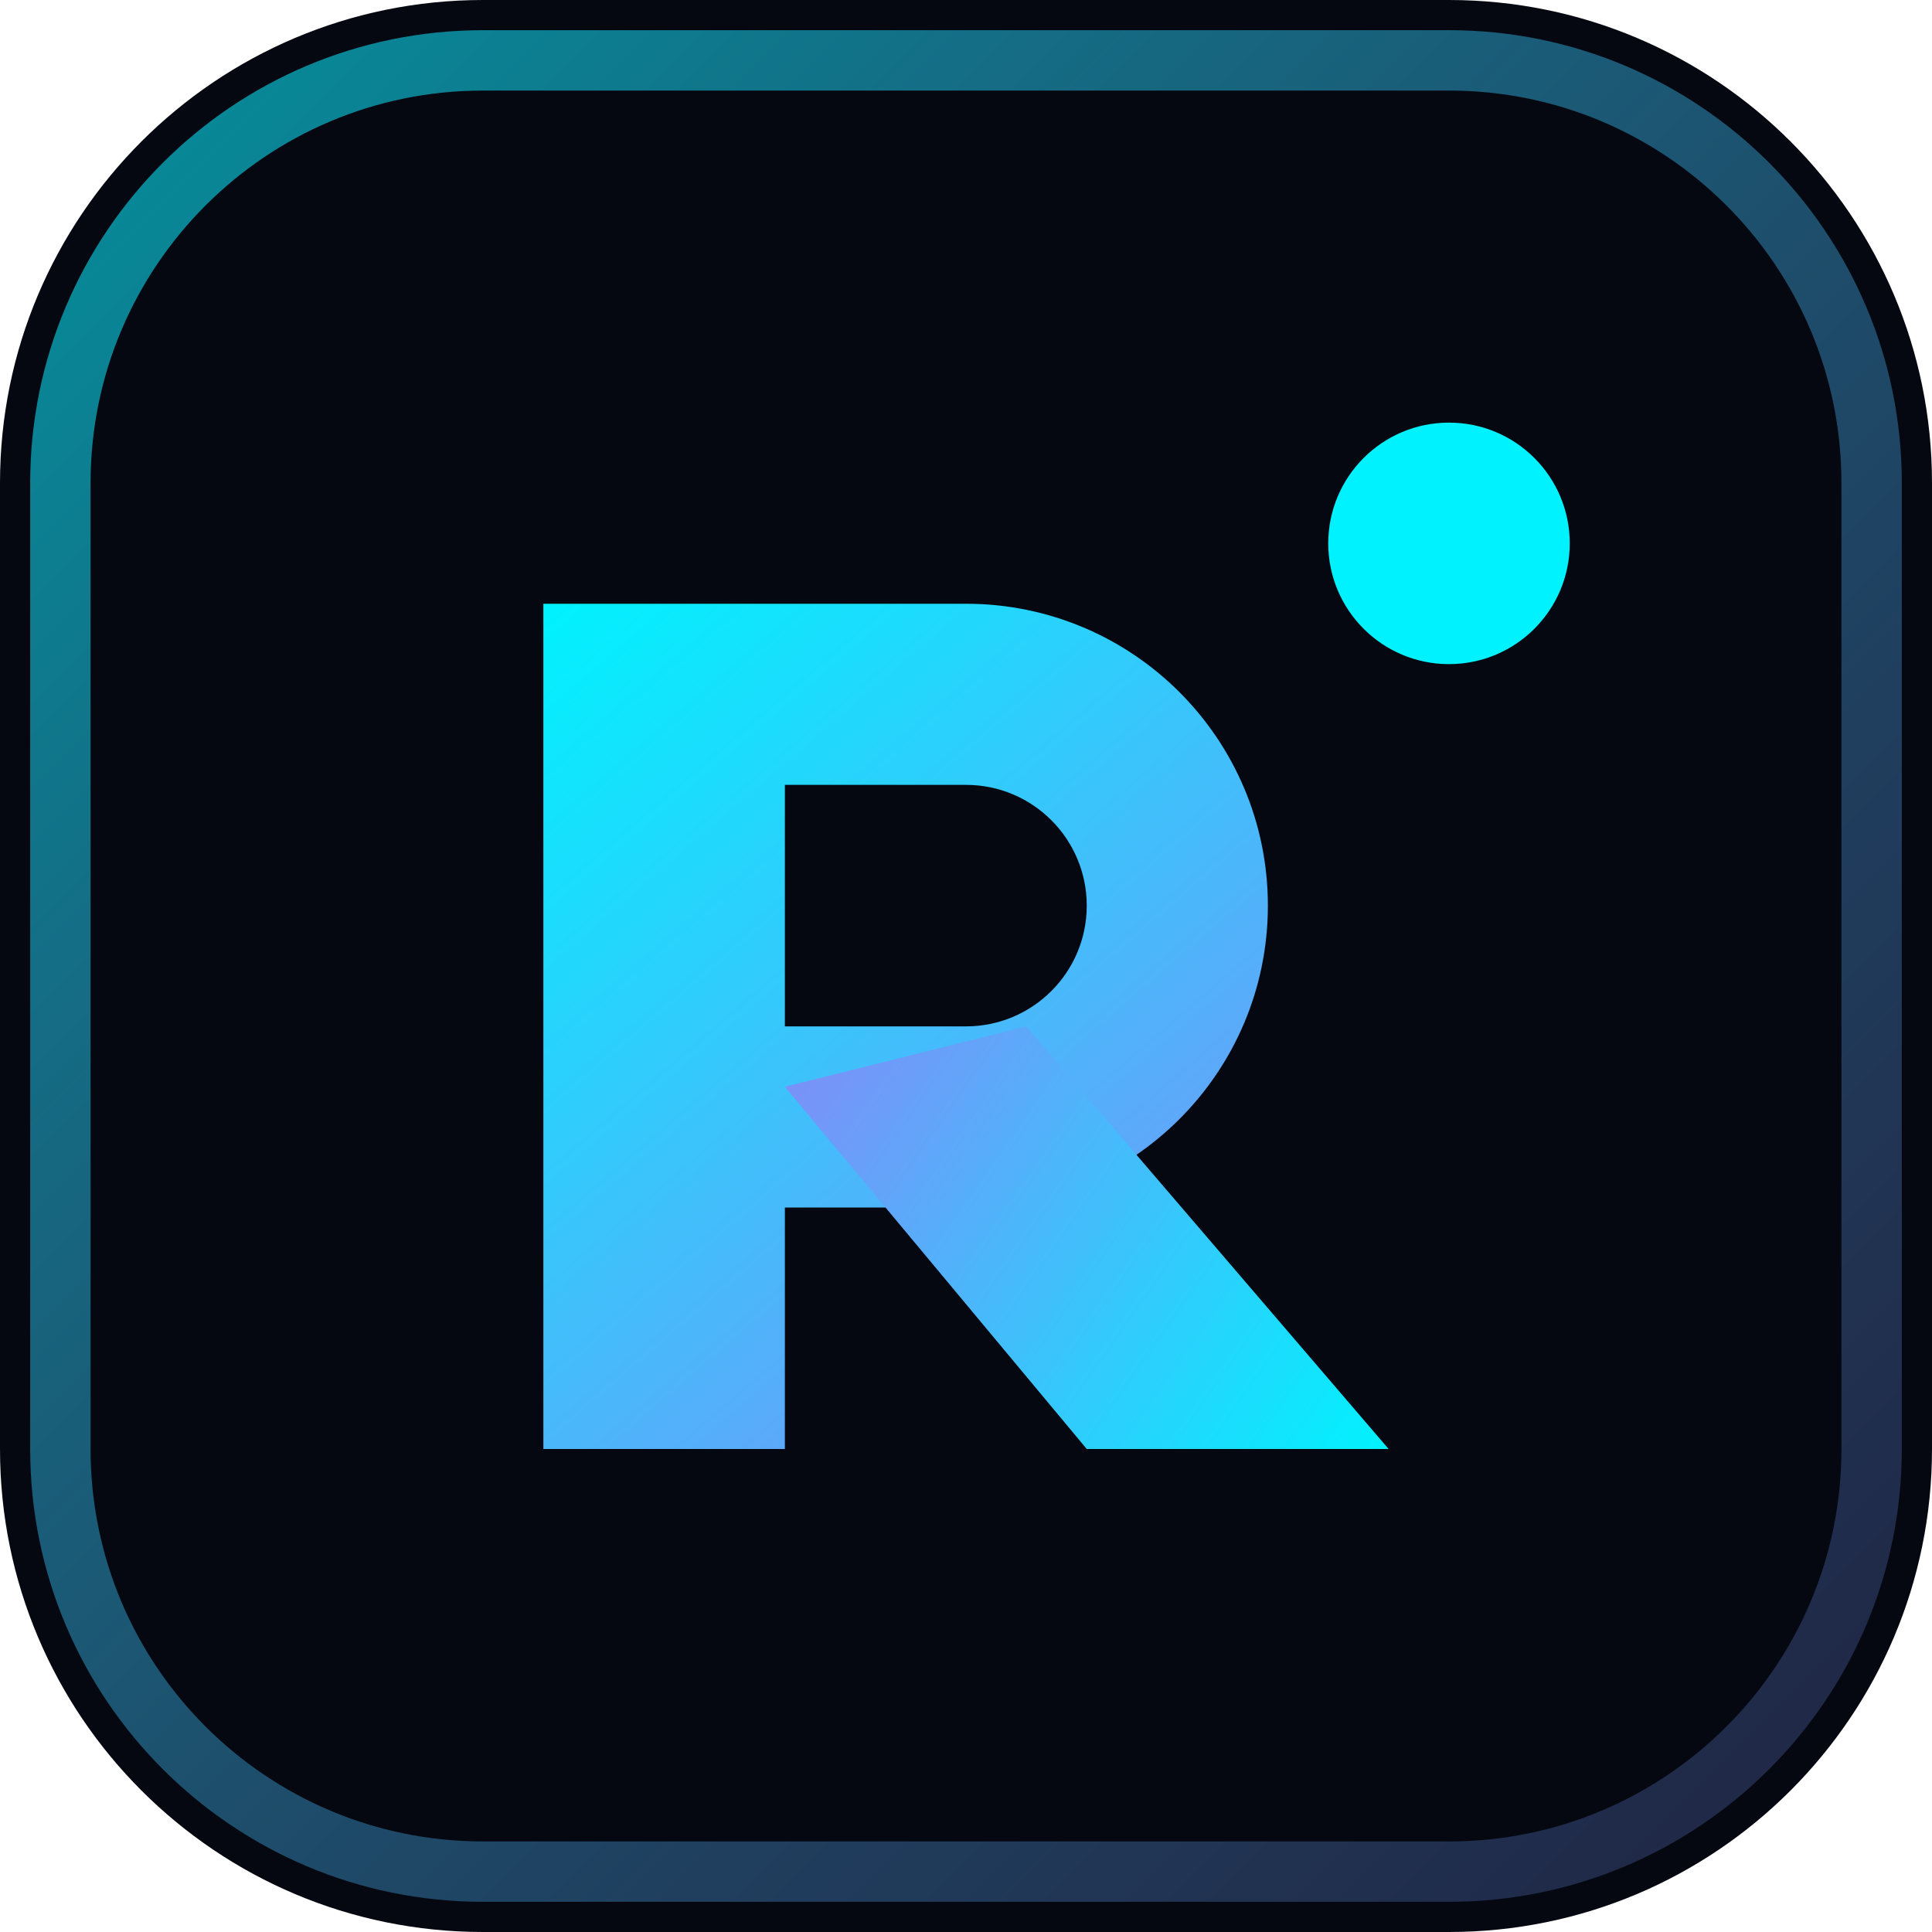
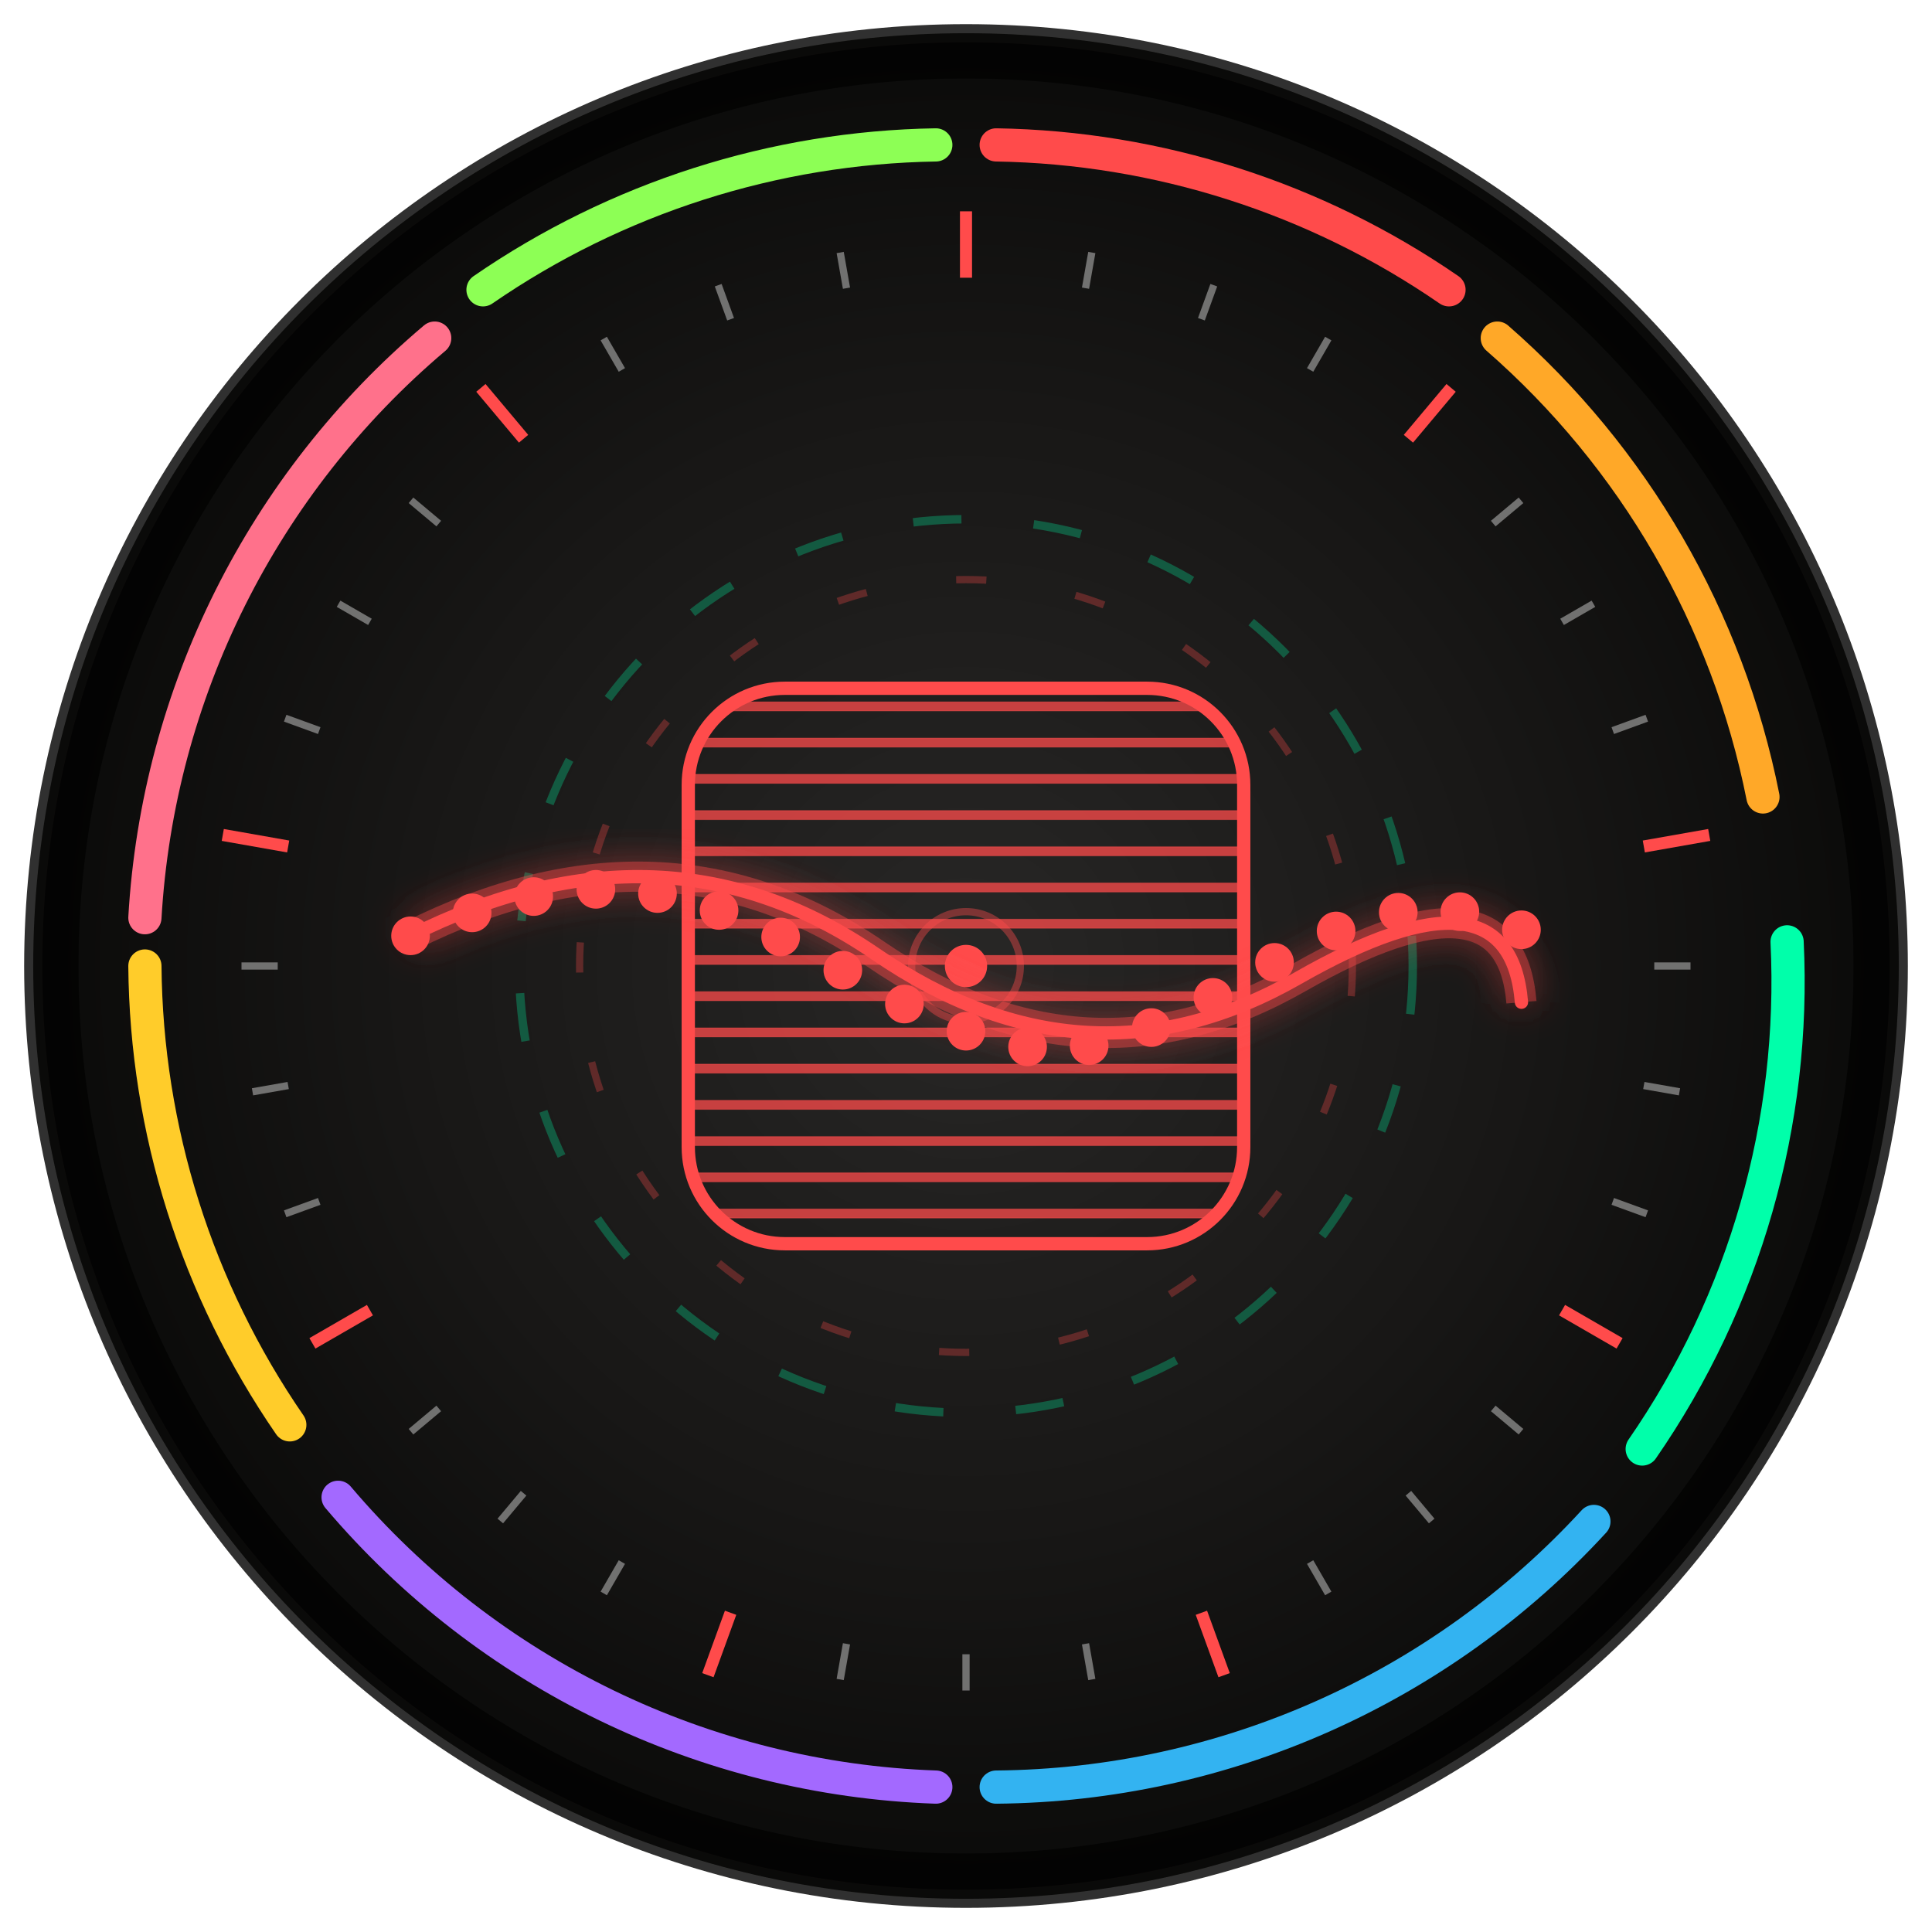
- <svg xmlns="http://www.w3.org/2000/svg" viewBox="0 0 64 64" fill="none">
-   <rect width="64" height="64" rx="16" fill="#050811" />
-   <rect x="2" y="2" width="60" height="60" rx="14" stroke="url(#paint0_linear)" stroke-width="2" />
-   <path d="M18 20H32C37.523 20 42 24.477 42 30C42 35.523 37.523 40 32 40H26V48H18V20ZM26 26V34H32C34.209 34 36 32.209 36 30C36 27.791 34.209 26 32 26H26Z" fill="url(#paint1_linear)" />
-   <path d="M34 34L46 48H36L26 36L34 34Z" fill="url(#paint2_linear)" />
-   <circle cx="48" cy="18" r="4" fill="#00F2FE" />
+ <svg xmlns="http://www.w3.org/2000/svg" viewBox="0 0 320 320" width="100%" height="100%">
  <defs>
-     <linearGradient id="paint0_linear" x1="0" y1="0" x2="64" y2="64" gradientUnits="userSpaceOnUse">
-       <stop stop-color="#00F2FE" stop-opacity="0.6" />
-       <stop offset="1" stop-color="#818CF8" stop-opacity="0.2" />
-     </linearGradient>
-     <linearGradient id="paint1_linear" x1="18" y1="20" x2="42" y2="48" gradientUnits="userSpaceOnUse">
-       <stop stop-color="#00F2FE" />
-       <stop offset="1" stop-color="#818CF8" />
-     </linearGradient>
-     <linearGradient id="paint2_linear" x1="26" y1="34" x2="46" y2="48" gradientUnits="userSpaceOnUse">
-       <stop stop-color="#818CF8" />
-       <stop offset="1" stop-color="#00F2FE" />
-     </linearGradient>
+     <radialGradient id="discBg" cx="50%" cy="50%" r="50%">
+       <stop offset="0%" stop-color="#282726" />
+       <stop offset="60%" stop-color="#181716" />
+       <stop offset="100%" stop-color="#0a0a09" />
+     </radialGradient>
+     <pattern id="frontRaster" width="8" height="6" patternUnits="userSpaceOnUse">
+       <line x1="0" y1="3" x2="8" y2="3" stroke="#ff4b4b" stroke-width="1.6" opacity="0.75" />
+       <animateTransform attributeName="patternTransform" type="translate" from="0,0" to="0,6" dur="0.85s" repeatCount="indefinite" />
+     </pattern>
+     <filter id="neonGlow" x="-30%" y="-30%" width="160%" height="160%">
+       <feGaussianBlur stdDeviation="3" result="blur" />
+       <feMerge>
+         <feMergeNode in="blur" />
+         <feMergeNode in="SourceGraphic" />
+       </feMerge>
+     </filter>
+     <style>
+       @keyframes waveBreathe {
+         0%, 100% { transform: scale(0.96) rotate(45deg); filter: drop-shadow(0 0 6px rgba(255, 75, 75, 0.45)); }
+         50% { transform: scale(1.03) rotate(45deg); filter: drop-shadow(0 0 16px rgba(255, 75, 75, 0.85)); }
+       }
+       @keyframes reticleSpin {
+         from { transform: rotate(0deg); }
+         to { transform: rotate(360deg); }
+       }
+       @keyframes reticleSpinRev {
+         from { transform: rotate(360deg); }
+         to { transform: rotate(0deg); }
+       }
+       @keyframes dotFloat {
+         0%, 100% { transform: translateY(-5px); }
+         50% { transform: translateY(5px); }
+       }
+       .diamond {
+         transform-origin: 160px 160px;
+         animation: waveBreathe 4s ease-in-out infinite;
+       }
+       .spinFwd {
+         transform-origin: 160px 160px;
+         animation: reticleSpin 24s linear infinite;
+       }
+       .spinRev {
+         transform-origin: 160px 160px;
+         animation: reticleSpinRev 18s linear infinite;
+       }
+       .dot {
+         animation: dotFloat 2.2s ease-in-out infinite;
+       }
+     </style>
  </defs>
+   <circle cx="160" cy="160" r="156" fill="url(#discBg)" stroke="rgba(255, 255, 255, 0.16)" stroke-width="3" />
+   <circle cx="160" cy="160" r="150" fill="none" stroke="rgba(0, 0, 0, 0.7)" stroke-width="6" />
+   <path d="M 80,48 A 136 136 0 0 1 155,24" fill="none" stroke="#8dff55" stroke-width="5.5" stroke-linecap="round" />
+   <path d="M 165,24 A 136 136 0 0 1 240,48" fill="none" stroke="#ff4b4b" stroke-width="5.5" stroke-linecap="round" />
+   <path d="M 248,56 A 136 136 0 0 1 292,132" fill="none" stroke="#ffa828" stroke-width="5.5" stroke-linecap="round" />
+   <path d="M 296,156 A 136 136 0 0 1 272,240" fill="none" stroke="#00ffaa" stroke-width="5.5" stroke-linecap="round" />
+   <path d="M 264,252 A 136 136 0 0 1 165,296" fill="none" stroke="#33b3f1" stroke-width="5.5" stroke-linecap="round" />
+   <path d="M 155,296 A 136 136 0 0 1 56,248" fill="none" stroke="#a369ff" stroke-width="5.5" stroke-linecap="round" />
+   <path d="M 48,236 A 136 136 0 0 1 24,160" fill="none" stroke="#ffcc2a" stroke-width="5.5" stroke-linecap="round" />
+   <path d="M 24,152 A 136 136 0 0 1 72,56" fill="none" stroke="#ff718b" stroke-width="5.5" stroke-linecap="round" />
+   <line x1="160" y1="35" x2="160" y2="46" stroke="#ff4b4b" stroke-width="2" transform="rotate(0 160 160)" />
+   <line x1="160" y1="40" x2="160" y2="46" stroke="rgba(255, 255, 255, 0.4)" stroke-width="1.2" transform="rotate(10 160 160)" />
+   <line x1="160" y1="40" x2="160" y2="46" stroke="rgba(255, 255, 255, 0.4)" stroke-width="1.2" transform="rotate(20 160 160)" />
+   <line x1="160" y1="40" x2="160" y2="46" stroke="rgba(255, 255, 255, 0.4)" stroke-width="1.2" transform="rotate(30 160 160)" />
+   <line x1="160" y1="35" x2="160" y2="46" stroke="#ff4b4b" stroke-width="2" transform="rotate(40 160 160)" />
+   <line x1="160" y1="40" x2="160" y2="46" stroke="rgba(255, 255, 255, 0.4)" stroke-width="1.2" transform="rotate(50 160 160)" />
+   <line x1="160" y1="40" x2="160" y2="46" stroke="rgba(255, 255, 255, 0.4)" stroke-width="1.2" transform="rotate(60 160 160)" />
+   <line x1="160" y1="40" x2="160" y2="46" stroke="rgba(255, 255, 255, 0.4)" stroke-width="1.2" transform="rotate(70 160 160)" />
+   <line x1="160" y1="35" x2="160" y2="46" stroke="#ff4b4b" stroke-width="2" transform="rotate(80 160 160)" />
+   <line x1="160" y1="40" x2="160" y2="46" stroke="rgba(255, 255, 255, 0.4)" stroke-width="1.2" transform="rotate(90 160 160)" />
+   <line x1="160" y1="40" x2="160" y2="46" stroke="rgba(255, 255, 255, 0.4)" stroke-width="1.2" transform="rotate(100 160 160)" />
+   <line x1="160" y1="40" x2="160" y2="46" stroke="rgba(255, 255, 255, 0.4)" stroke-width="1.2" transform="rotate(110 160 160)" />
+   <line x1="160" y1="35" x2="160" y2="46" stroke="#ff4b4b" stroke-width="2" transform="rotate(120 160 160)" />
+   <line x1="160" y1="40" x2="160" y2="46" stroke="rgba(255, 255, 255, 0.4)" stroke-width="1.2" transform="rotate(130 160 160)" />
+   <line x1="160" y1="40" x2="160" y2="46" stroke="rgba(255, 255, 255, 0.4)" stroke-width="1.2" transform="rotate(140 160 160)" />
+   <line x1="160" y1="40" x2="160" y2="46" stroke="rgba(255, 255, 255, 0.4)" stroke-width="1.2" transform="rotate(150 160 160)" />
+   <line x1="160" y1="35" x2="160" y2="46" stroke="#ff4b4b" stroke-width="2" transform="rotate(160 160 160)" />
+   <line x1="160" y1="40" x2="160" y2="46" stroke="rgba(255, 255, 255, 0.4)" stroke-width="1.2" transform="rotate(170 160 160)" />
+   <line x1="160" y1="40" x2="160" y2="46" stroke="rgba(255, 255, 255, 0.4)" stroke-width="1.2" transform="rotate(180 160 160)" />
+   <line x1="160" y1="40" x2="160" y2="46" stroke="rgba(255, 255, 255, 0.4)" stroke-width="1.2" transform="rotate(190 160 160)" />
+   <line x1="160" y1="35" x2="160" y2="46" stroke="#ff4b4b" stroke-width="2" transform="rotate(200 160 160)" />
+   <line x1="160" y1="40" x2="160" y2="46" stroke="rgba(255, 255, 255, 0.4)" stroke-width="1.2" transform="rotate(210 160 160)" />
+   <line x1="160" y1="40" x2="160" y2="46" stroke="rgba(255, 255, 255, 0.4)" stroke-width="1.2" transform="rotate(220 160 160)" />
+   <line x1="160" y1="40" x2="160" y2="46" stroke="rgba(255, 255, 255, 0.4)" stroke-width="1.2" transform="rotate(230 160 160)" />
+   <line x1="160" y1="35" x2="160" y2="46" stroke="#ff4b4b" stroke-width="2" transform="rotate(240 160 160)" />
+   <line x1="160" y1="40" x2="160" y2="46" stroke="rgba(255, 255, 255, 0.4)" stroke-width="1.2" transform="rotate(250 160 160)" />
+   <line x1="160" y1="40" x2="160" y2="46" stroke="rgba(255, 255, 255, 0.4)" stroke-width="1.2" transform="rotate(260 160 160)" />
+   <line x1="160" y1="40" x2="160" y2="46" stroke="rgba(255, 255, 255, 0.4)" stroke-width="1.2" transform="rotate(270 160 160)" />
+   <line x1="160" y1="35" x2="160" y2="46" stroke="#ff4b4b" stroke-width="2" transform="rotate(280 160 160)" />
+   <line x1="160" y1="40" x2="160" y2="46" stroke="rgba(255, 255, 255, 0.4)" stroke-width="1.2" transform="rotate(290 160 160)" />
+   <line x1="160" y1="40" x2="160" y2="46" stroke="rgba(255, 255, 255, 0.4)" stroke-width="1.2" transform="rotate(300 160 160)" />
+   <line x1="160" y1="40" x2="160" y2="46" stroke="rgba(255, 255, 255, 0.4)" stroke-width="1.2" transform="rotate(310 160 160)" />
+   <line x1="160" y1="35" x2="160" y2="46" stroke="#ff4b4b" stroke-width="2" transform="rotate(320 160 160)" />
+   <line x1="160" y1="40" x2="160" y2="46" stroke="rgba(255, 255, 255, 0.4)" stroke-width="1.2" transform="rotate(330 160 160)" />
+   <line x1="160" y1="40" x2="160" y2="46" stroke="rgba(255, 255, 255, 0.4)" stroke-width="1.2" transform="rotate(340 160 160)" />
+   <line x1="160" y1="40" x2="160" y2="46" stroke="rgba(255, 255, 255, 0.4)" stroke-width="1.2" transform="rotate(350 160 160)" />
+   <g class="spinFwd">
+     <circle cx="160" cy="160" r="74" fill="none" stroke="rgba(0, 255, 170, 0.28)" stroke-width="1.4" stroke-dasharray="8 12" />
+   </g>
+   <g class="spinRev">
+     <circle cx="160" cy="160" r="64" fill="none" stroke="rgba(255, 75, 75, 0.3)" stroke-width="1.2" stroke-dasharray="5 15" />
+   </g>
+   <g class="diamond">
+     <rect x="114" y="114" width="92" height="92" rx="16" fill="url(#frontRaster)" stroke="#ff4b4b" stroke-width="2.2" />
+   </g>
+   <circle cx="160" cy="160" r="3.5" fill="#ff4b4b" />
+   <circle cx="160" cy="160" r="9" fill="none" stroke="rgba(255, 75, 75, 0.4)" stroke-width="1.2" />
+   <path d="M 68,155 Q 110,134 145,158 T 215,162 T 252,166" fill="none" stroke="rgba(255, 75, 75, 0.4)" stroke-width="5" filter="url(#neonGlow)" />
+   <path d="M 68,155 Q 110,134 145,158 T 215,162 T 252,166" fill="none" stroke="#ff4b4b" stroke-width="2.2" stroke-linecap="round" />
+   <circle cx="68.0" cy="155.0" r="3.2" fill="#ff4b4b" class="dot" style="animation-delay: 0.00s;" />
+   <circle cx="78.2" cy="151.2" r="3.2" fill="#ff4b4b" class="dot" style="animation-delay: -0.12s;" />
+   <circle cx="88.4" cy="148.5" r="3.2" fill="#ff4b4b" class="dot" style="animation-delay: -0.24s;" />
+   <circle cx="98.7" cy="147.3" r="3.2" fill="#ff4b4b" class="dot" style="animation-delay: -0.36s;" />
+   <circle cx="108.9" cy="148.0" r="3.2" fill="#ff4b4b" class="dot" style="animation-delay: -0.48s;" />
+   <circle cx="119.1" cy="150.8" r="3.2" fill="#ff4b4b" class="dot" style="animation-delay: -0.60s;" />
+   <circle cx="129.3" cy="155.2" r="3.2" fill="#ff4b4b" class="dot" style="animation-delay: -0.72s;" />
+   <circle cx="139.6" cy="160.7" r="3.2" fill="#ff4b4b" class="dot" style="animation-delay: -0.84s;" />
+   <circle cx="149.8" cy="166.3" r="3.2" fill="#ff4b4b" class="dot" style="animation-delay: -0.96s;" />
+   <circle cx="160.0" cy="170.8" r="3.2" fill="#ff4b4b" class="dot" style="animation-delay: -1.08s;" />
+   <circle cx="170.2" cy="173.4" r="3.2" fill="#ff4b4b" class="dot" style="animation-delay: -1.20s;" />
+   <circle cx="180.4" cy="173.2" r="3.2" fill="#ff4b4b" class="dot" style="animation-delay: -1.32s;" />
+   <circle cx="190.7" cy="170.2" r="3.2" fill="#ff4b4b" class="dot" style="animation-delay: -1.44s;" />
+   <circle cx="200.9" cy="165.2" r="3.2" fill="#ff4b4b" class="dot" style="animation-delay: -1.56s;" />
+   <circle cx="211.1" cy="159.4" r="3.2" fill="#ff4b4b" class="dot" style="animation-delay: -1.68s;" />
+   <circle cx="221.3" cy="154.2" r="3.2" fill="#ff4b4b" class="dot" style="animation-delay: -1.80s;" />
+   <circle cx="231.6" cy="151.1" r="3.2" fill="#ff4b4b" class="dot" style="animation-delay: -1.92s;" />
+   <circle cx="241.8" cy="151.0" r="3.2" fill="#ff4b4b" class="dot" style="animation-delay: -2.04s;" />
+   <circle cx="252.0" cy="154.0" r="3.2" fill="#ff4b4b" class="dot" style="animation-delay: -2.16s;" />
</svg>
